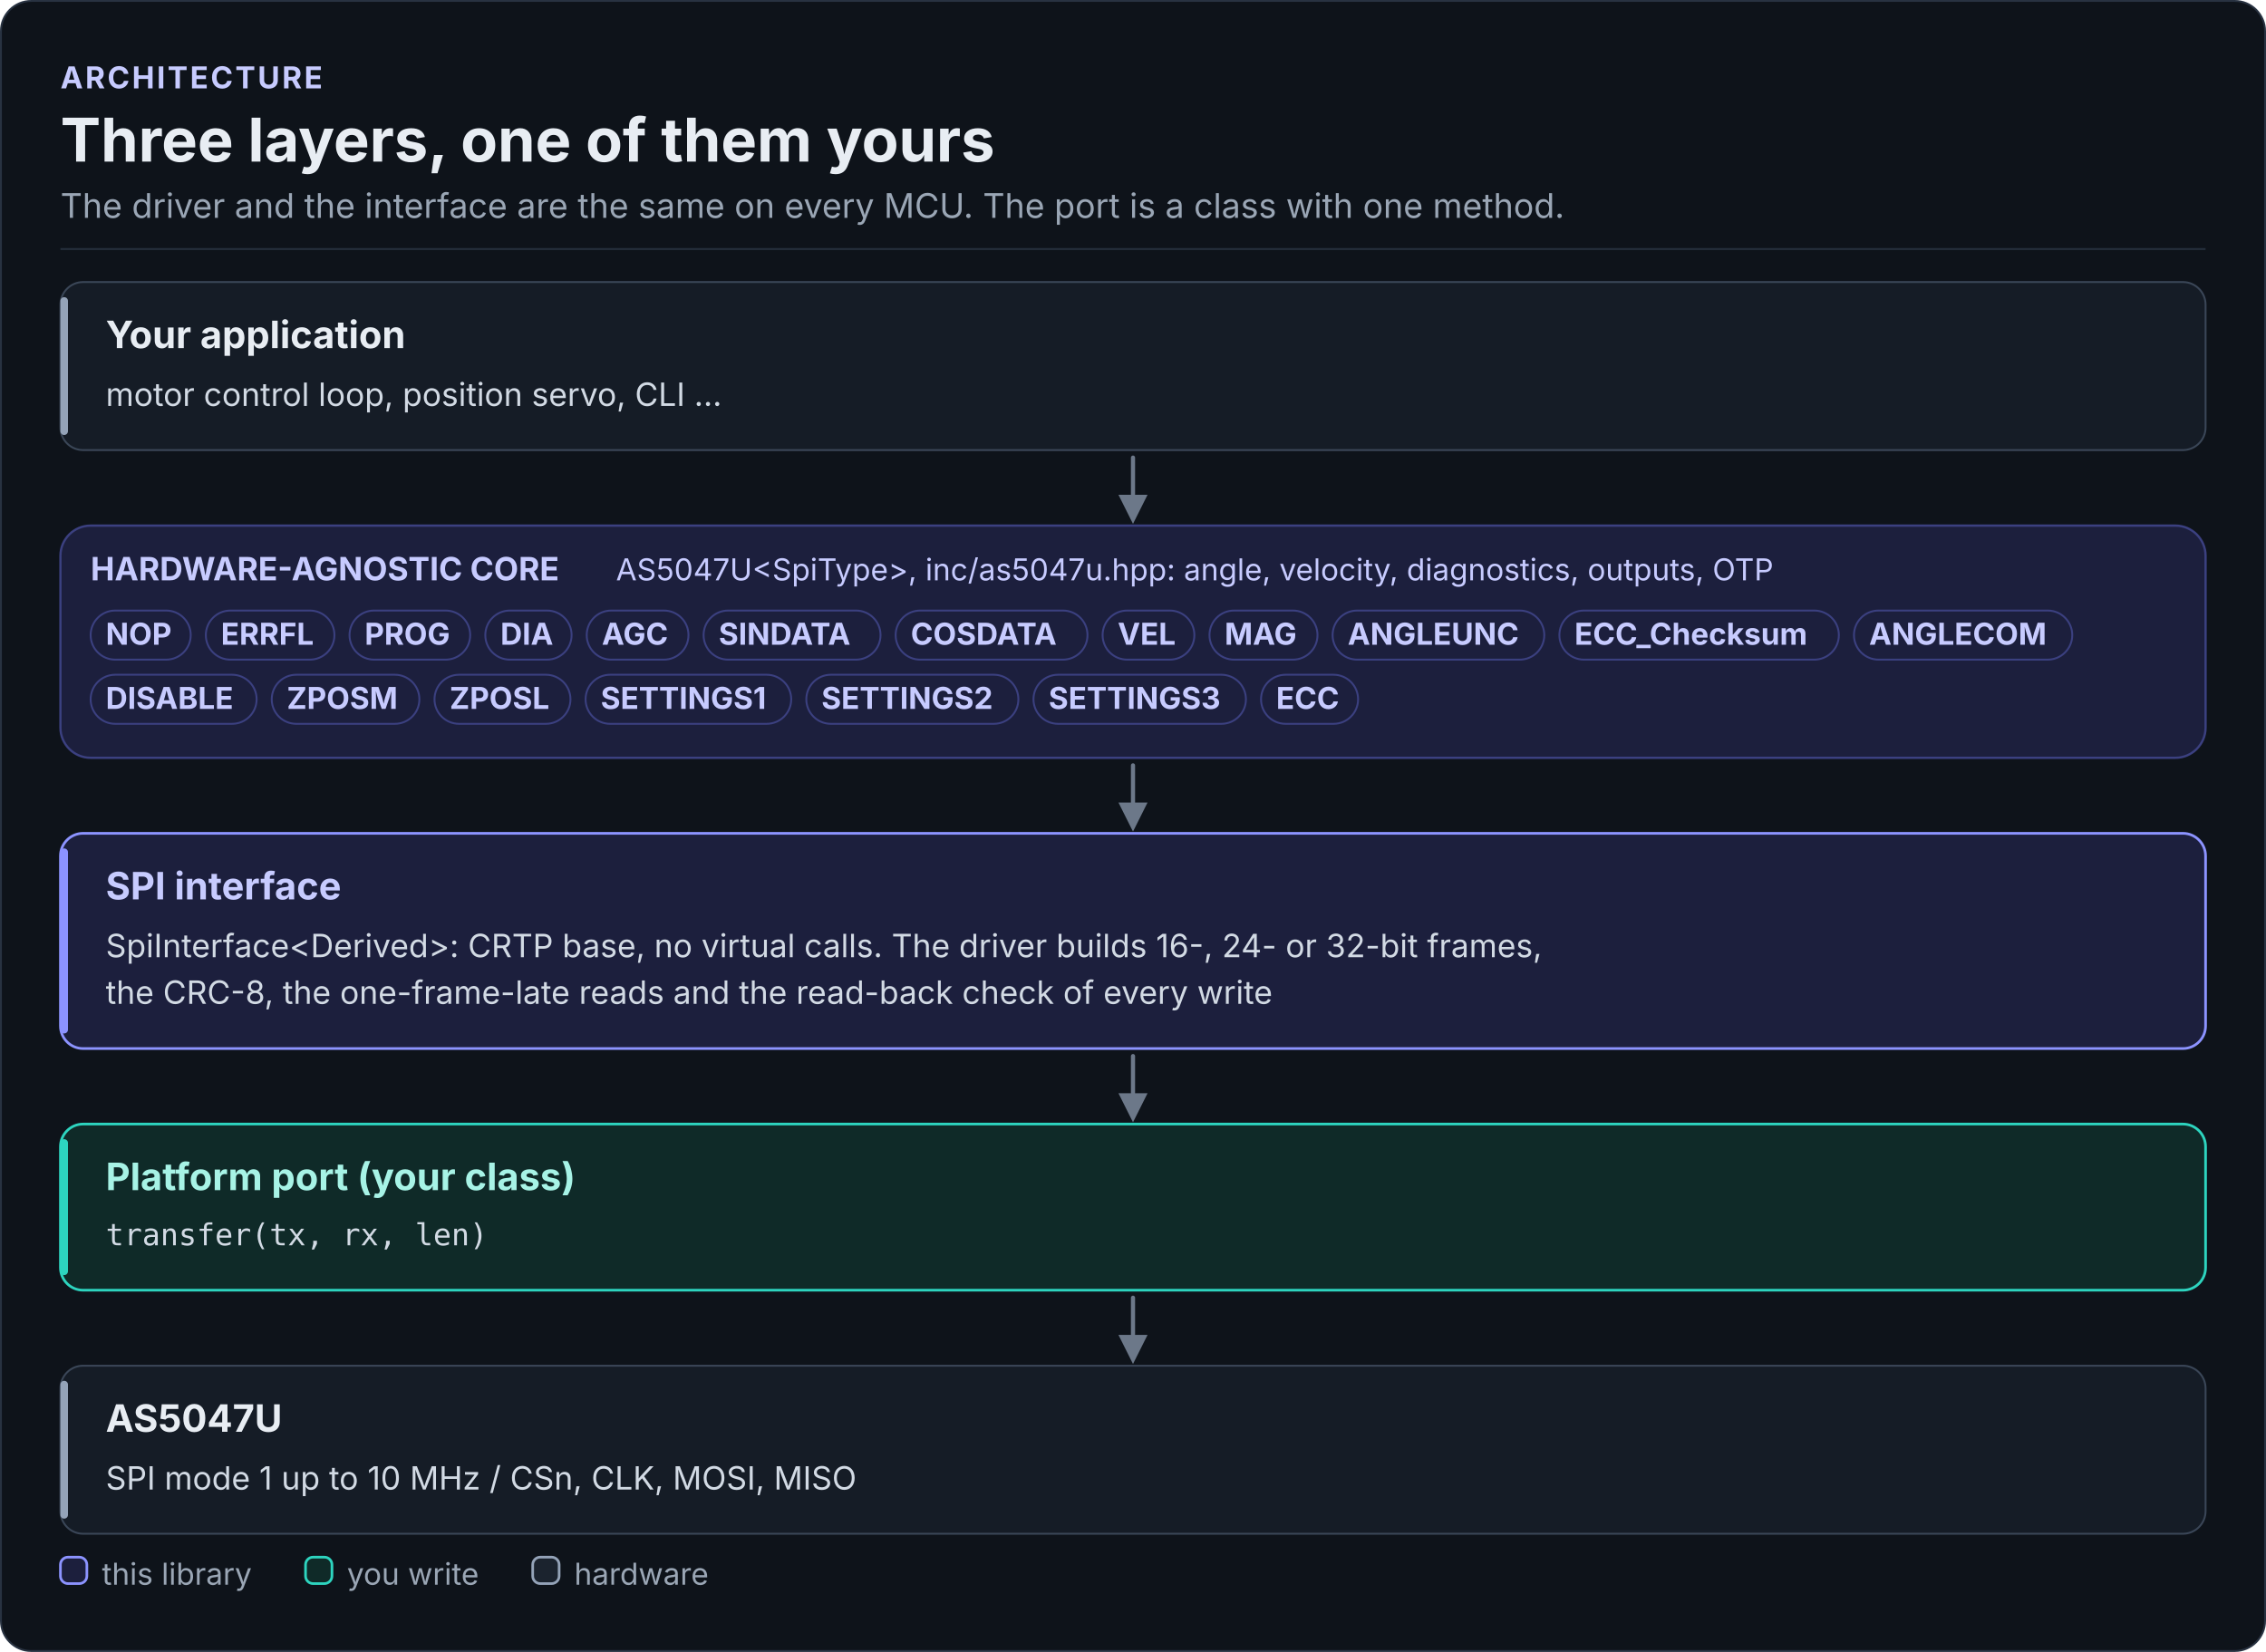
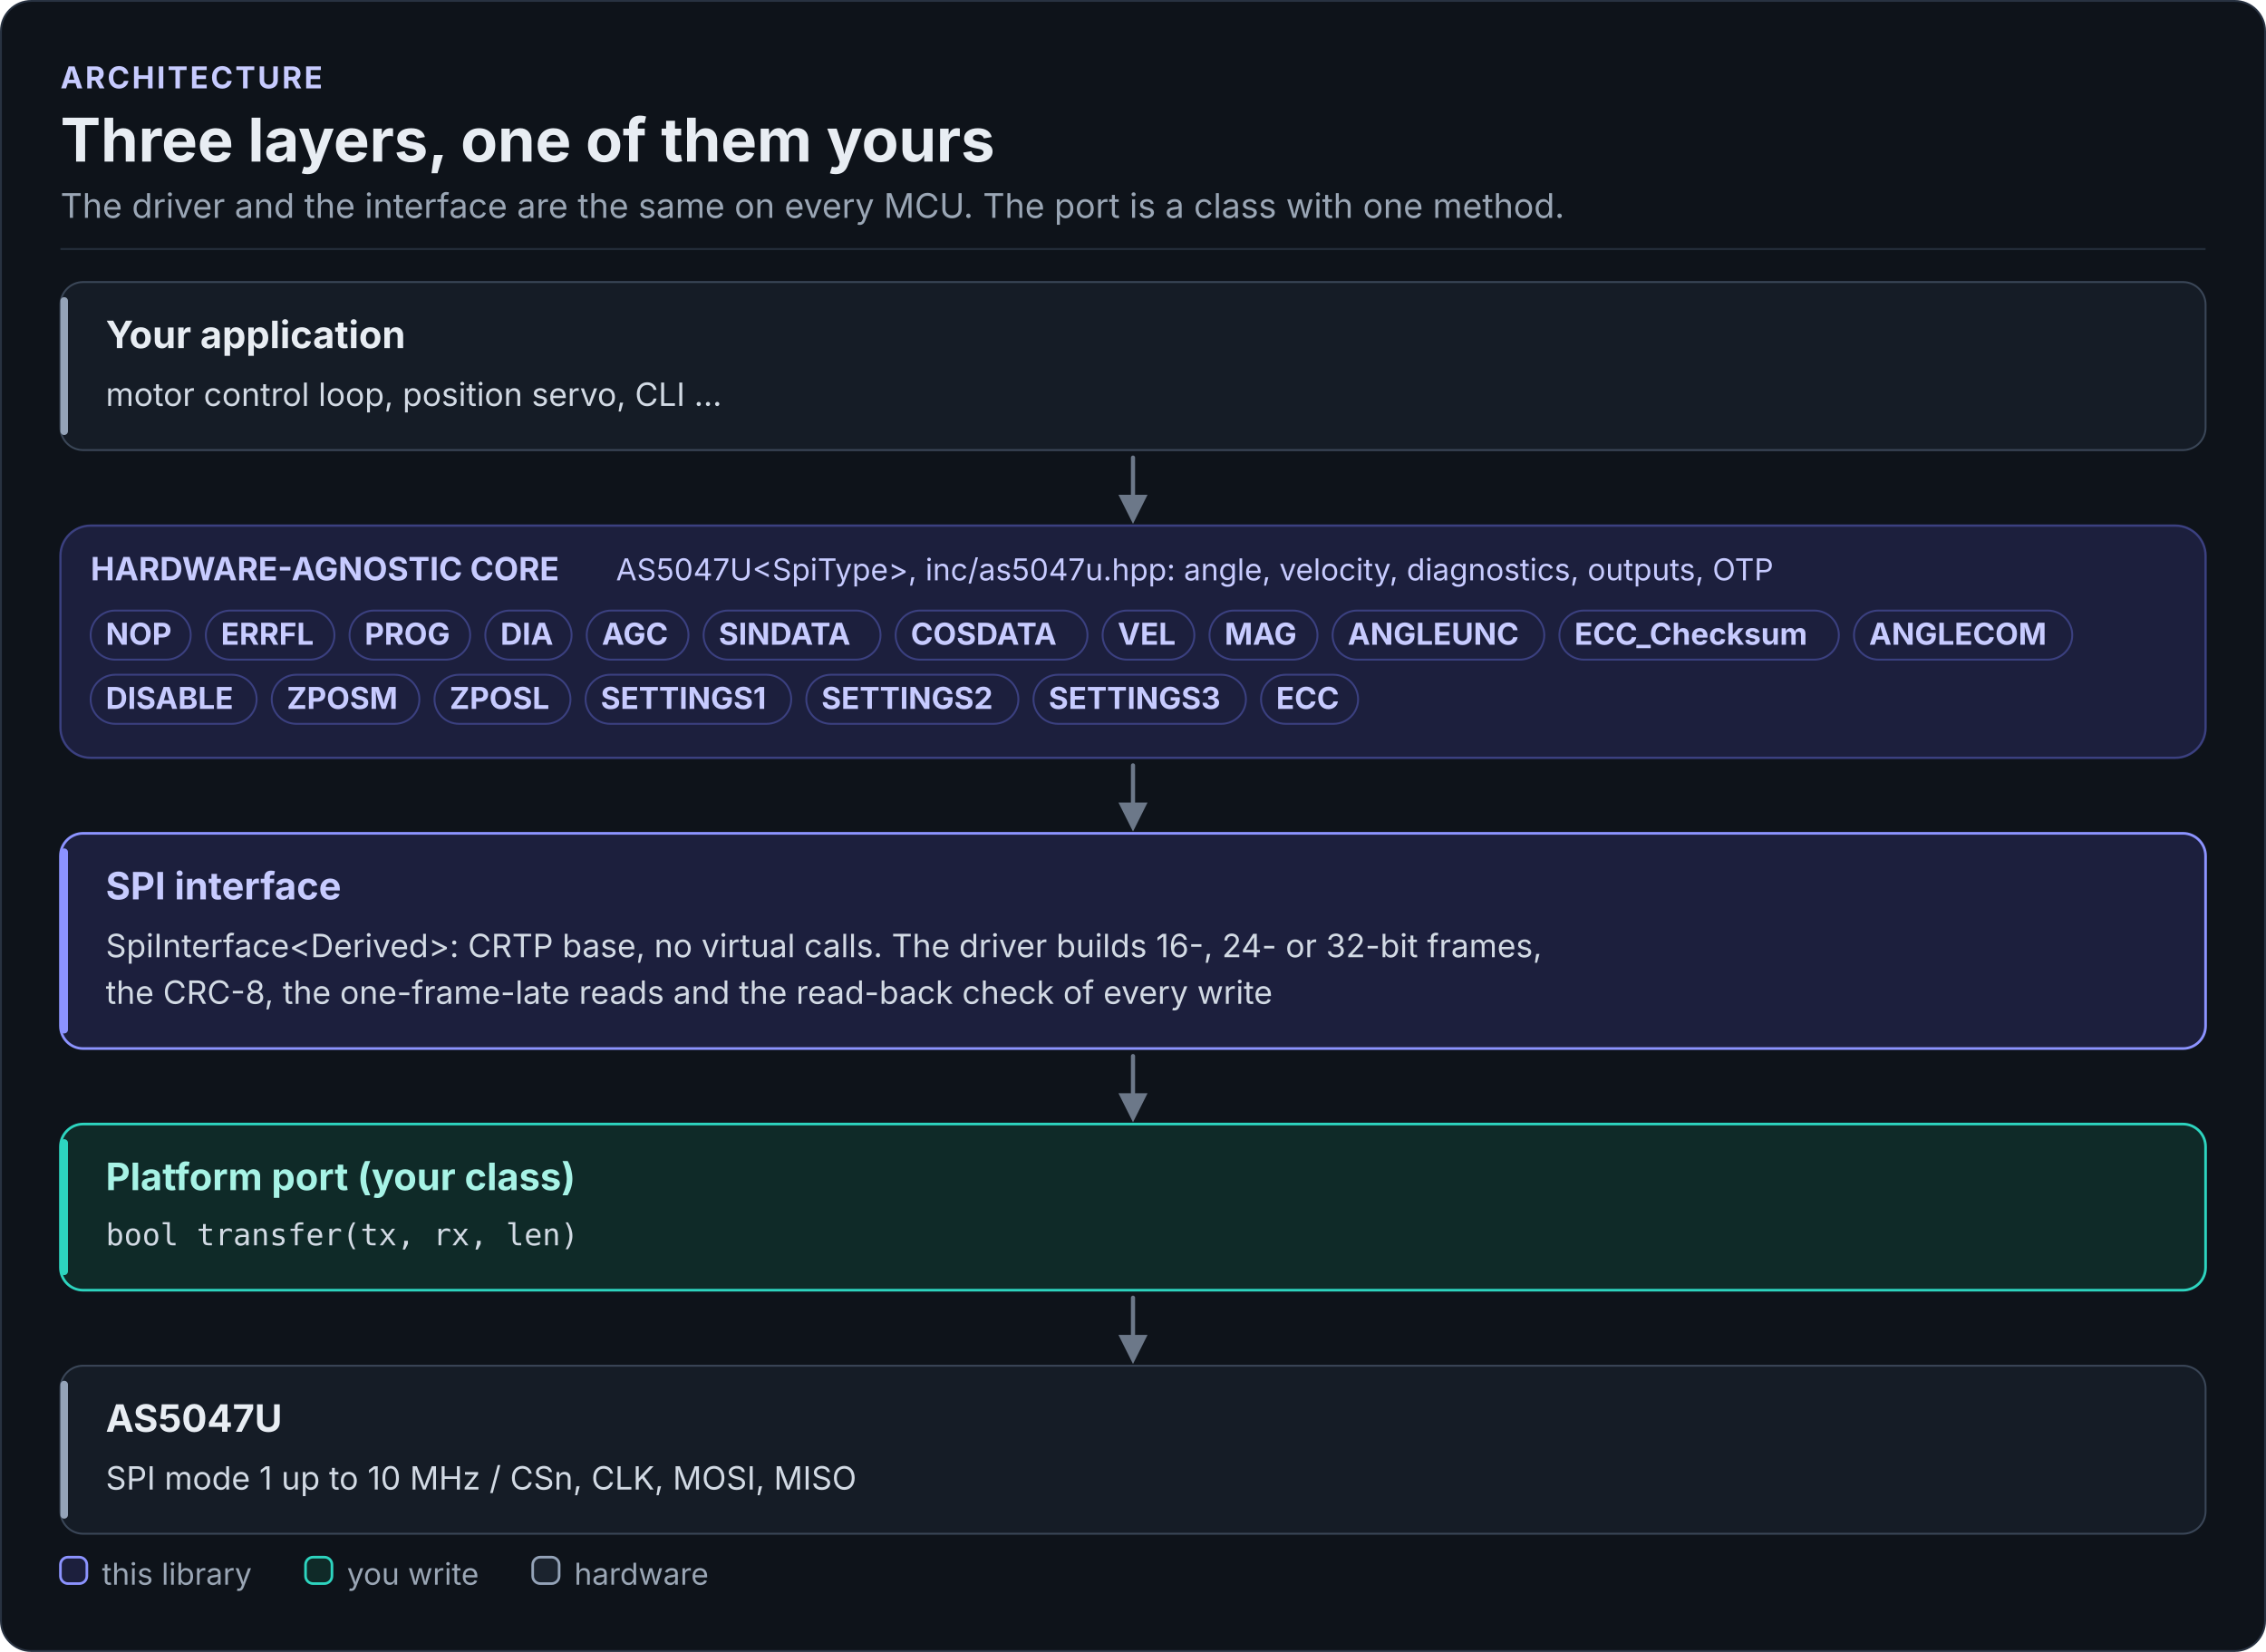
<svg xmlns="http://www.w3.org/2000/svg" width="1200" height="875" viewBox="0 0 1200 875" role="img" aria-labelledby="driver-layers-title driver-layers-desc" font-family="Inter, 'Segoe UI', Roboto, 'Helvetica Neue', Arial, sans-serif">
  <defs>
    <marker id="fk-arrow-rail" viewBox="0 0 10 10" refX="8" refY="5" markerWidth="7" markerHeight="7" orient="auto-start-reverse">
      <path d="M0 0L10 5L0 10z" fill="#6C7889" />
    </marker>
  </defs>
  <rect x="0.5" y="0.5" width="1199" height="874" rx="16" fill="#0E131A" stroke="#283241" />
  <text x="32" y="46.8" font-size="16" font-weight="700" letter-spacing="1.2" fill="#C7CBFF">ARCHITECTURE</text>
  <text x="32" y="85.6" font-size="32" font-weight="700" fill="#E8EDF3">Three layers, one of them yours</text>
  <text x="32" y="115.4" font-size="18" fill="#9AA6B5">The driver and the interface are the same on every MCU. The port is a class with one method.</text>
  <rect x="32" y="131.4" width="1136" height="1" fill="#252F3C" />
  <rect x="32" y="278.4" width="1136" height="123" rx="16" fill="#1C1F3D" stroke="#3B4080" stroke-width="1.2" />
  <path d="M600 242.4 L600 274.4" fill="none" stroke="#6C7889" stroke-width="2.2" stroke-linecap="round" stroke-linejoin="round" marker-end="url(#fk-arrow-rail)" />
  <path d="M600 405.4 L600 437.4" fill="none" stroke="#6C7889" stroke-width="2.2" stroke-linecap="round" stroke-linejoin="round" marker-end="url(#fk-arrow-rail)" />
  <path d="M600 559.4 L600 591.4" fill="none" stroke="#6C7889" stroke-width="2.2" stroke-linecap="round" stroke-linejoin="round" marker-end="url(#fk-arrow-rail)" />
  <path d="M600 687.4 L600 719.4" fill="none" stroke="#6C7889" stroke-width="2.2" stroke-linecap="round" stroke-linejoin="round" marker-end="url(#fk-arrow-rail)" />
  <rect x="32" y="149.4" width="1136" height="89" rx="12" fill="#151C26" stroke="#3A4657" stroke-width="1" />
  <rect x="32" y="157.4" width="4" height="73" rx="2" fill="#94A3B8" />
  <rect x="32" y="441.4" width="1136" height="114" rx="12" fill="#1C1F3D" stroke="#8C93FF" stroke-width="1.4" />
  <rect x="32" y="449.4" width="4" height="98" rx="2" fill="#8C93FF" />
  <rect x="32" y="595.4" width="1136" height="88" rx="12" fill="#0F2A28" stroke="#2DD4BF" stroke-width="1.4" />
  <rect x="32" y="603.4" width="4" height="72" rx="2" fill="#2DD4BF" />
  <rect x="32" y="723.4" width="1136" height="89" rx="12" fill="#151C26" stroke="#3A4657" stroke-width="1" />
  <rect x="32" y="731.4" width="4" height="73" rx="2" fill="#94A3B8" />
  <text x="56" y="184.4" font-size="20" font-weight="700" fill="#E8EDF3">Your application</text>
  <text x="56" y="215" font-size="17" fill="#D2DAE4">motor control loop, position servo, CLI ...</text>
  <rect x="48" y="323.4" width="53" height="26" rx="13" fill="#1C1F3D" stroke="#3B4080" stroke-width="1" />
  <text x="56" y="341.5" font-size="16" font-weight="700" fill="#C7CBFF">NOP</text>
  <rect x="109" y="323.4" width="68.1" height="26" rx="13" fill="#1C1F3D" stroke="#3B4080" stroke-width="1" />
  <text x="117" y="341.5" font-size="16" font-weight="700" fill="#C7CBFF">ERRFL</text>
  <rect x="185.1" y="323.4" width="63.9" height="26" rx="13" fill="#1C1F3D" stroke="#3B4080" stroke-width="1" />
  <text x="193.1" y="341.5" font-size="16" font-weight="700" fill="#C7CBFF">PROG</text>
  <rect x="257" y="323.4" width="45.7" height="26" rx="13" fill="#1C1F3D" stroke="#3B4080" stroke-width="1" />
  <text x="265" y="341.5" font-size="16" font-weight="700" fill="#C7CBFF">DIA</text>
  <rect x="310.7" y="323.4" width="53.9" height="26" rx="13" fill="#1C1F3D" stroke="#3B4080" stroke-width="1" />
  <text x="318.7" y="341.5" font-size="16" font-weight="700" fill="#C7CBFF">AGC</text>
  <rect x="372.6" y="323.4" width="93.7" height="26" rx="13" fill="#1C1F3D" stroke="#3B4080" stroke-width="1" />
  <text x="380.6" y="341.5" font-size="16" font-weight="700" fill="#C7CBFF">SINDATA</text>
  <rect x="474.3" y="323.4" width="101.6" height="26" rx="13" fill="#1C1F3D" stroke="#3B4080" stroke-width="1" />
  <text x="482.3" y="341.5" font-size="16" font-weight="700" fill="#C7CBFF">COSDATA</text>
  <rect x="583.9" y="323.4" width="48.6" height="26" rx="13" fill="#1C1F3D" stroke="#3B4080" stroke-width="1" />
  <text x="591.9" y="341.5" font-size="16" font-weight="700" fill="#C7CBFF">VEL</text>
  <rect x="640.5" y="323.4" width="57.2" height="26" rx="13" fill="#1C1F3D" stroke="#3B4080" stroke-width="1" />
  <text x="648.5" y="341.5" font-size="16" font-weight="700" fill="#C7CBFF">MAG</text>
  <rect x="705.7" y="323.4" width="112.1" height="26" rx="13" fill="#1C1F3D" stroke="#3B4080" stroke-width="1" />
  <text x="713.7" y="341.5" font-size="16" font-weight="700" fill="#C7CBFF">ANGLEUNC</text>
  <rect x="825.8" y="323.4" width="148" height="26" rx="13" fill="#1C1F3D" stroke="#3B4080" stroke-width="1" />
  <text x="833.8" y="341.5" font-size="16" font-weight="700" fill="#C7CBFF">ECC_Checksum</text>
  <rect x="981.8" y="323.4" width="115.6" height="26" rx="13" fill="#1C1F3D" stroke="#3B4080" stroke-width="1" />
  <text x="989.8" y="341.5" font-size="16" font-weight="700" fill="#C7CBFF">ANGLECOM</text>
  <rect x="48" y="357.4" width="87.9" height="26" rx="13" fill="#1C1F3D" stroke="#3B4080" stroke-width="1" />
  <text x="56" y="375.5" font-size="16" font-weight="700" fill="#C7CBFF">DISABLE</text>
  <rect x="143.9" y="357.4" width="78.2" height="26" rx="13" fill="#1C1F3D" stroke="#3B4080" stroke-width="1" />
  <text x="151.9" y="375.5" font-size="16" font-weight="700" fill="#C7CBFF">ZPOSM</text>
  <rect x="230.1" y="357.4" width="72" height="26" rx="13" fill="#1C1F3D" stroke="#3B4080" stroke-width="1" />
  <text x="238.1" y="375.5" font-size="16" font-weight="700" fill="#C7CBFF">ZPOSL</text>
  <rect x="310.1" y="357.4" width="108.9" height="26" rx="13" fill="#1C1F3D" stroke="#3B4080" stroke-width="1" />
  <text x="318.1" y="375.5" font-size="16" font-weight="700" fill="#C7CBFF">SETTINGS1</text>
  <rect x="427" y="357.4" width="112.3" height="26" rx="13" fill="#1C1F3D" stroke="#3B4080" stroke-width="1" />
  <text x="435" y="375.5" font-size="16" font-weight="700" fill="#C7CBFF">SETTINGS2</text>
  <rect x="547.3" y="357.4" width="112.5" height="26" rx="13" fill="#1C1F3D" stroke="#3B4080" stroke-width="1" />
  <text x="555.3" y="375.5" font-size="16" font-weight="700" fill="#C7CBFF">SETTINGS3</text>
  <rect x="667.8" y="357.4" width="51.4" height="26" rx="13" fill="#1C1F3D" stroke="#3B4080" stroke-width="1" />
  <text x="675.8" y="375.5" font-size="16" font-weight="700" fill="#C7CBFF">ECC</text>
  <text x="48" y="307.4" font-size="17" font-weight="700" fill="#C7CBFF">HARDWARE-AGNOSTIC CORE</text>
  <text x="326.2" y="307.4" font-size="16" fill="#C7CBFF">AS5047U&lt;SpiType&gt;, inc/as5047u.hpp: angle, velocity, diagnostics, outputs, OTP</text>
  <text x="56" y="476.4" font-size="20" font-weight="700" fill="#C7CBFF">SPI interface</text>
  <text x="56" y="507" font-size="17" fill="#D2DAE4">SpiInterface&lt;Derived&gt;: CRTP base, no virtual calls. The driver builds 16-, 24- or 32-bit frames,</text>
  <text x="56" y="531.7" font-size="17" fill="#D2DAE4">the CRC-8, the one-frame-late reads and the read-back check of every write</text>
  <text x="56" y="630.4" font-size="20" font-weight="700" fill="#A7F3E6">Platform port (your class)</text>
-   <text x="56" y="659.6" font-size="16" font-family="'JetBrains Mono', 'SFMono-Regular', Menlo, Consolas, monospace" fill="#D2DAE4">transfer(tx, rx, len)</text>
+   <text x="56" y="659.6" font-size="16" font-family="'JetBrains Mono', 'SFMono-Regular', Menlo, Consolas, monospace" fill="#D2DAE4">bool transfer(tx, rx, len)</text>
  <text x="56" y="758.4" font-size="20" font-weight="700" fill="#E8EDF3">AS5047U</text>
  <text x="56" y="789" font-size="17" fill="#D2DAE4">SPI mode 1 up to 10 MHz  /  CSn, CLK, MOSI, MISO</text>
  <rect x="32" y="824.8" width="14" height="14" rx="4" fill="#1C1F3D" stroke="#8C93FF" stroke-width="1.4" />
  <text x="54" y="839.4" font-size="16" fill="#9AA6B5">this library</text>
  <rect x="161.8" y="824.8" width="14" height="14" rx="4" fill="#0F2A28" stroke="#2DD4BF" stroke-width="1.4" />
  <text x="183.8" y="839.4" font-size="16" fill="#9AA6B5">you write</text>
  <rect x="282.1" y="824.8" width="14" height="14" rx="4" fill="#1B232E" stroke="#94A3B8" stroke-width="1.4" />
  <text x="304.1" y="839.4" font-size="16" fill="#9AA6B5">hardware</text>
</svg>
